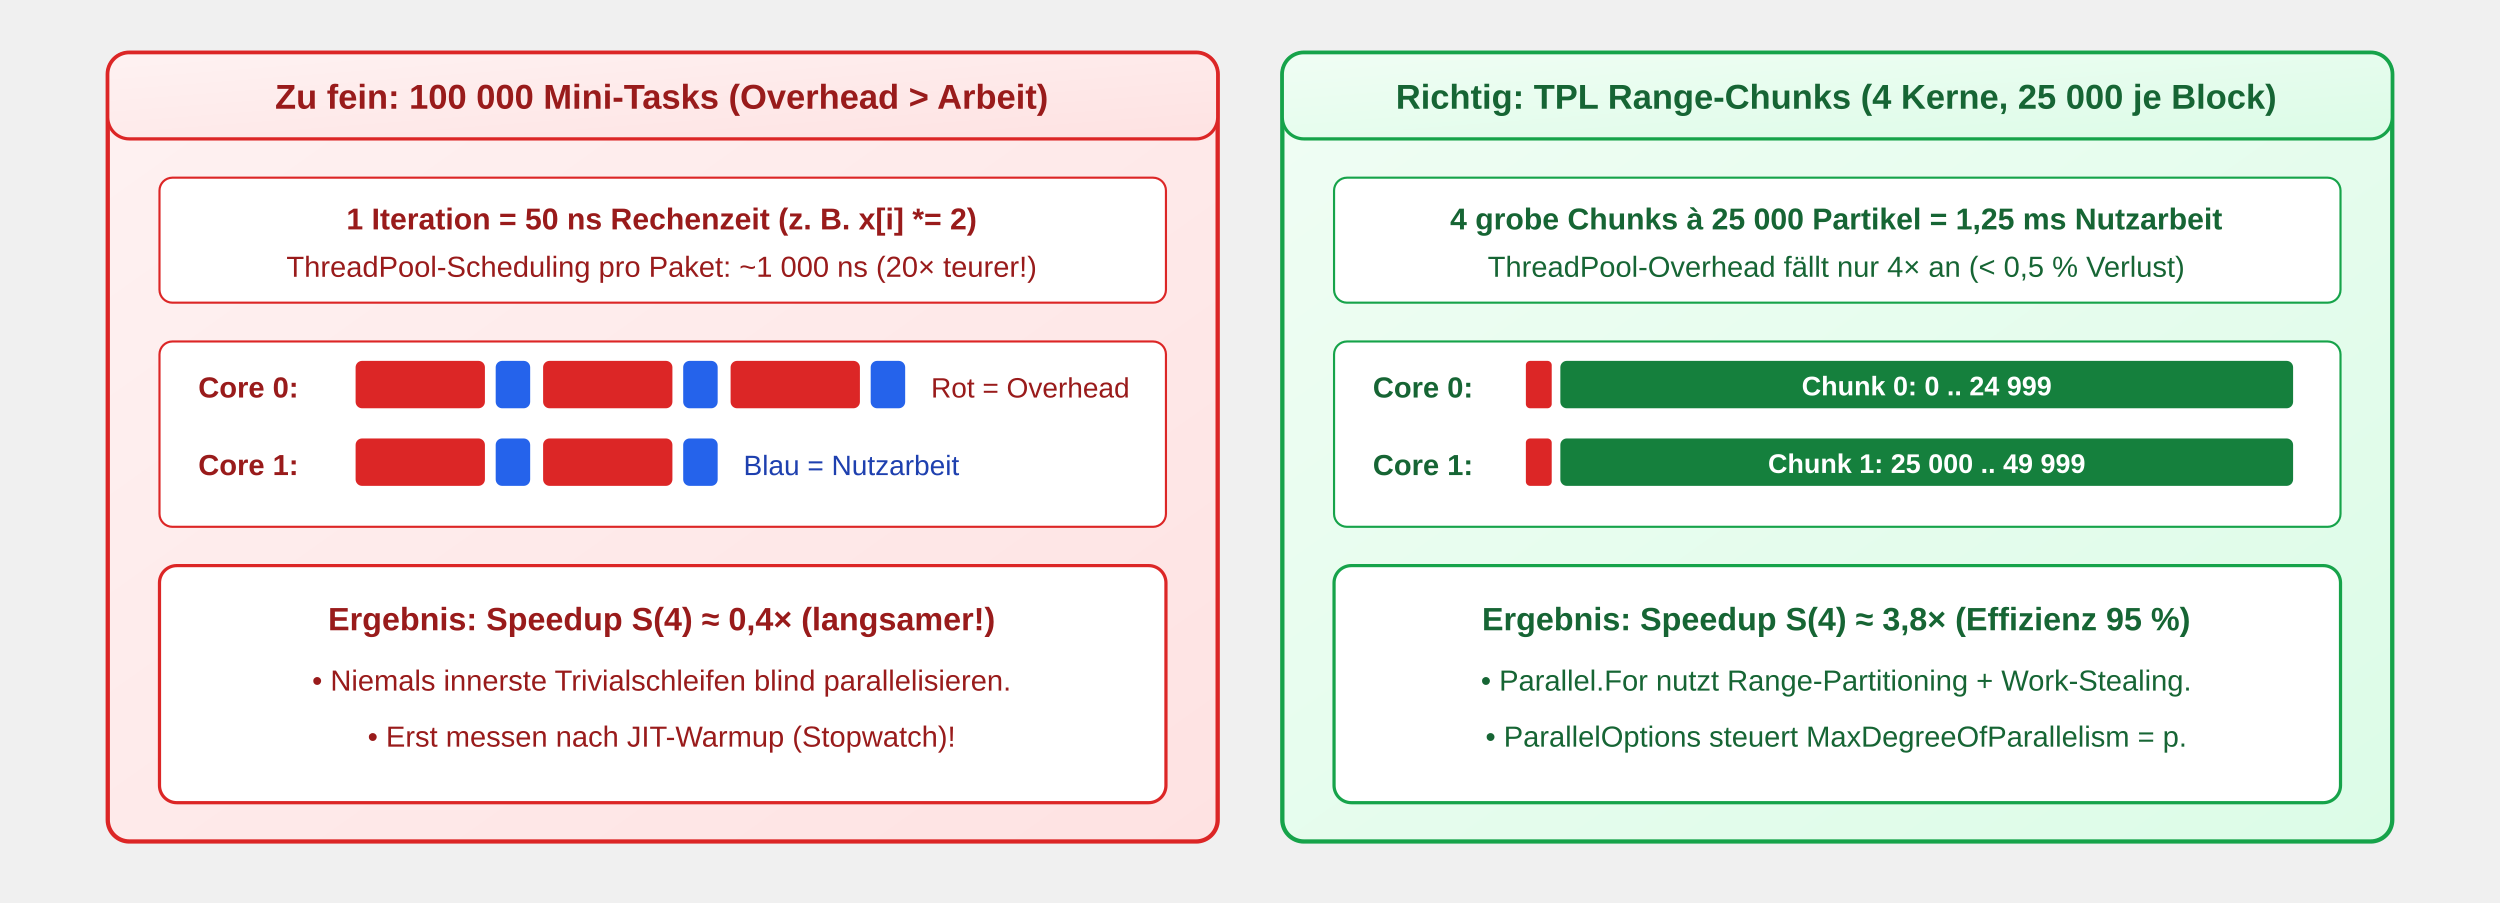
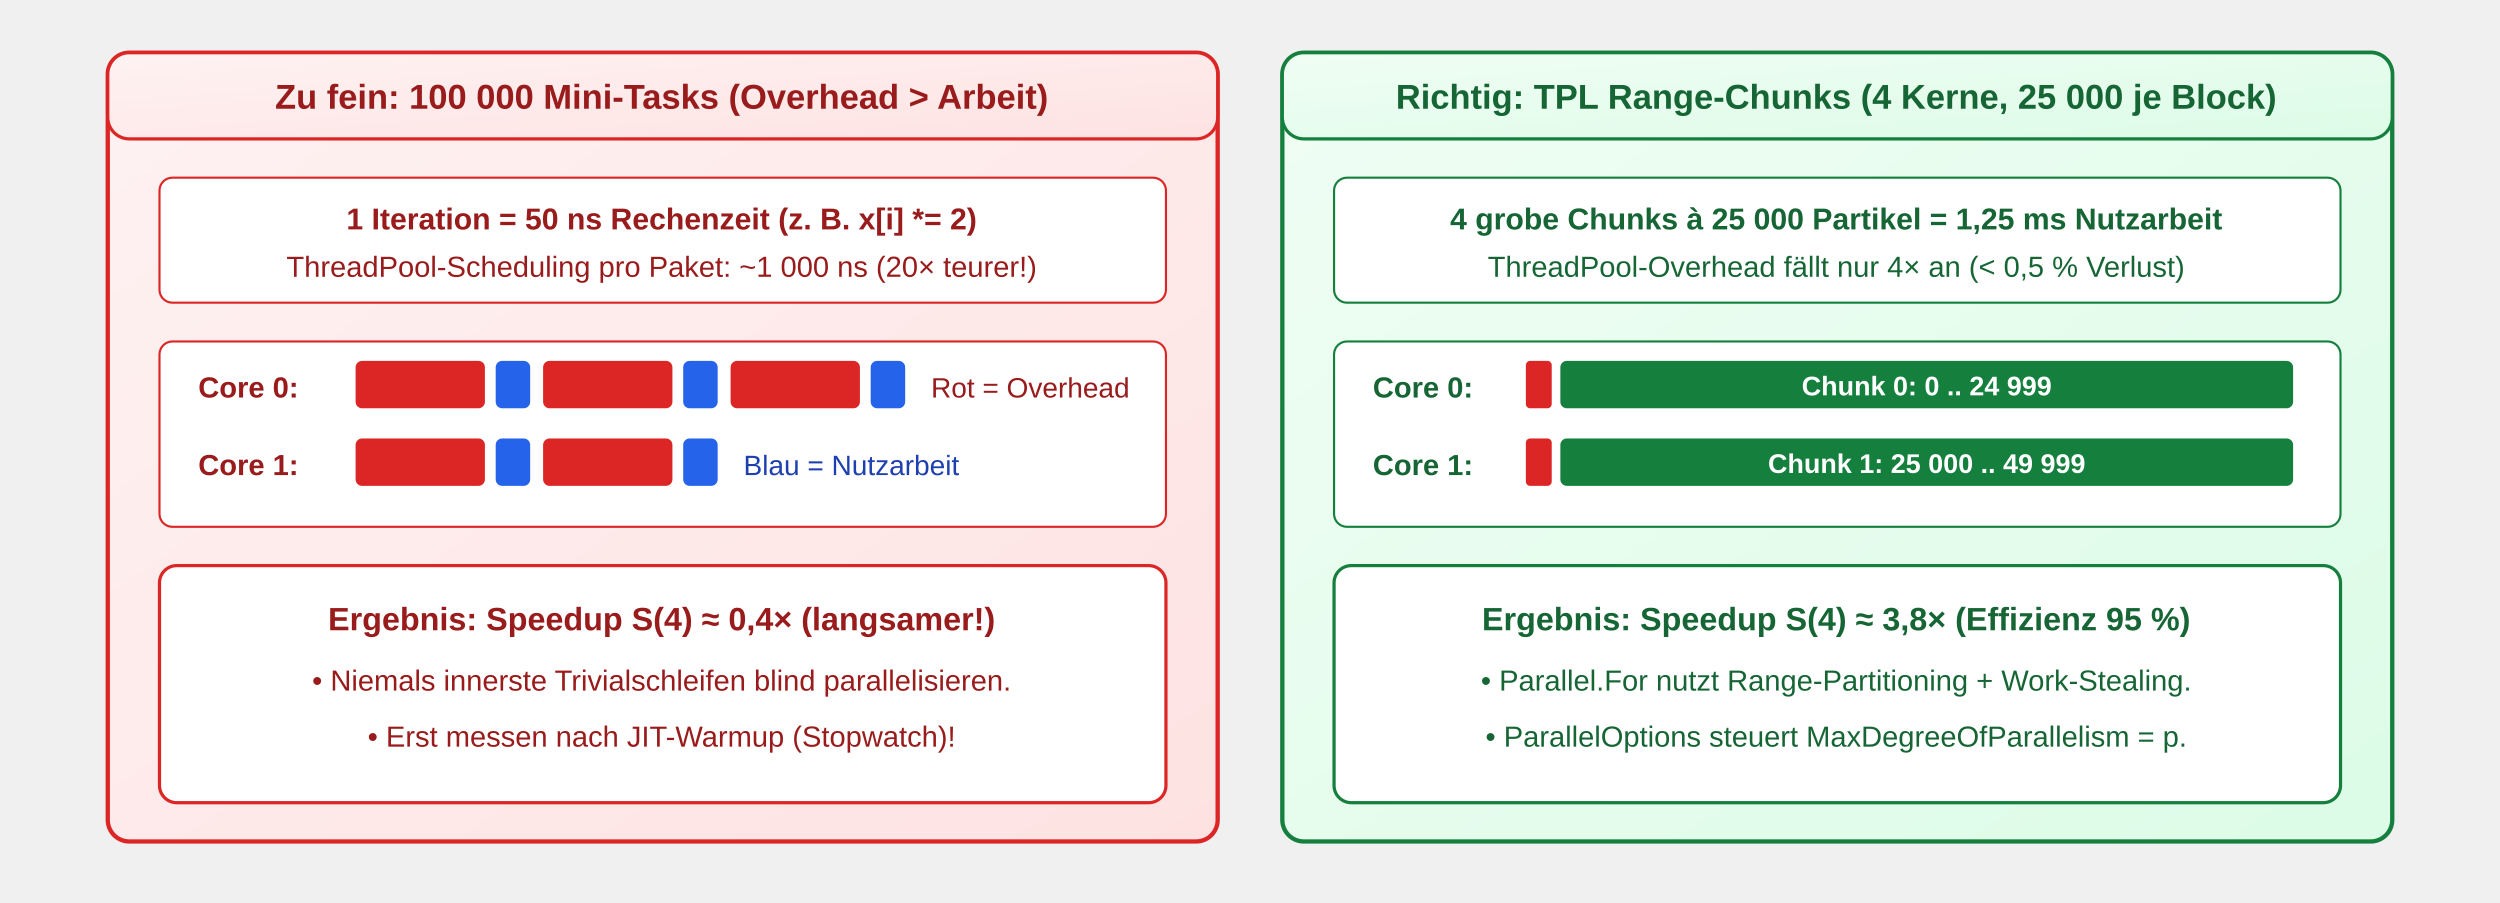
<svg xmlns="http://www.w3.org/2000/svg" viewBox="-40 0 1160 390" width="1080" height="390">
  <defs>
    <linearGradient id="grad-sem-primary" x1="0%" y1="0%" x2="100%" y2="100%">
      <stop offset="0%" stop-color="#eff6ff" />
      <stop offset="100%" stop-color="#dbeafe" />
    </linearGradient>
    <linearGradient id="grad-sem-success" x1="0%" y1="0%" x2="100%" y2="100%">
      <stop offset="0%" stop-color="#f0fdf4" />
      <stop offset="100%" stop-color="#dcfce7" />
    </linearGradient>
    <linearGradient id="grad-sem-danger" x1="0%" y1="0%" x2="100%" y2="100%">
      <stop offset="0%" stop-color="#fef2f2" />
      <stop offset="100%" stop-color="#fee2e2" />
    </linearGradient>
    <marker id="arrRedC" viewBox="0 0 10 10" refX="7" refY="5" markerWidth="6" markerHeight="6" orient="auto">
      <path class="sem-danger-fill" d="M 0 1.5 L 8 5 L 0 8.5 z" />
    </marker>
    <marker id="arrGreenC" viewBox="0 0 10 10" refX="7" refY="5" markerWidth="6" markerHeight="6" orient="auto">
      <path class="sem-success-fill" d="M 0 1.5 L 8 5 L 0 8.5 z" />
    </marker>
    <style>
      
/* @svg-palette:start */
      .sem-primary { fill: url(#grad-sem-primary); stroke: #2563eb; }
      .sem-primary-bg { fill: url(#grad-sem-primary); stroke: none; }
      .sem-primary-stroke { stroke: #2563eb; }
      .sem-primary-fill { fill: #2563eb; }
      .sem-primary-text { fill: #1e40af; }
-       .sem-success { fill: url(#grad-sem-success); stroke: #16a34a; }
+       .sem-success { fill: url(#grad-sem-success); stroke: #15803d; }
      .sem-success-bg { fill: url(#grad-sem-success); stroke: none; }
-       .sem-success-stroke { stroke: #16a34a; }
+       .sem-success-stroke { stroke: #15803d; }
      .sem-success-fill { fill: #15803d; }
      .sem-success-text { fill: #166534; }
      .sem-danger { fill: url(#grad-sem-danger); stroke: #dc2626; }
      .sem-danger-bg { fill: url(#grad-sem-danger); stroke: none; }
      .sem-danger-stroke { stroke: #dc2626; }
      .sem-danger-fill { fill: #dc2626; }
      .sem-danger-text { fill: #991b1b; }
      /* @svg-palette:end */
text { font-family: 'Segoe UI', Arial, Helvetica, sans-serif; }
      .code { font-family: 'Consolas', monospace; font-weight: bold; }
    </style>
  </defs>
  <rect x="-40" y="0" width="1160" height="390" fill="none" />
  <rect class="sem-danger" x="10" y="10" width="515" height="366" rx="10" stroke-width="2" />
  <rect class="sem-danger" x="10" y="10" width="515" height="40" rx="10" stroke-width="1.5" />
  <text class="sem-danger-text" x="267" y="36" font-size="16" font-weight="bold" text-anchor="middle">Zu fein: 100 000 Mini-Tasks (Overhead &gt; Arbeit)</text>
  <rect class="sem-danger-stroke" x="34" y="68" width="467" height="58" rx="6" fill="#FFFFFF" />
  <text class="sem-danger-text" x="267" y="92" font-size="14" font-weight="bold" text-anchor="middle">1 Iteration = 50 ns Rechenzeit (z. B. x[i] *= 2)</text>
  <text class="sem-danger-text" x="267" y="114" font-size="13.5" text-anchor="middle">ThreadPool-Scheduling pro Paket: ~1 000 ns (20× teurer!)</text>
  <rect class="sem-danger-stroke" x="34" y="144" width="467" height="86" rx="6" fill="#FFFFFF" />
  <text class="sem-danger-text" x="52" y="170" font-size="13.5" font-weight="bold">Core 0:</text>
  <rect class="sem-danger-fill" x="125" y="153" width="60" height="22" rx="3" />
  <rect class="sem-primary-fill" x="190" y="153" width="16" height="22" rx="3" />
  <rect class="sem-danger-fill" x="212" y="153" width="60" height="22" rx="3" />
  <rect class="sem-primary-fill" x="277" y="153" width="16" height="22" rx="3" />
  <rect class="sem-danger-fill" x="299" y="153" width="60" height="22" rx="3" />
  <rect class="sem-primary-fill" x="364" y="153" width="16" height="22" rx="3" />
  <text class="sem-danger-text" x="392" y="170" font-size="13">Rot = Overhead</text>
  <text class="sem-danger-text" x="52" y="206" font-size="13.5" font-weight="bold">Core 1:</text>
  <rect class="sem-danger-fill" x="125" y="189" width="60" height="22" rx="3" />
  <rect class="sem-primary-fill" x="190" y="189" width="16" height="22" rx="3" />
  <rect class="sem-danger-fill" x="212" y="189" width="60" height="22" rx="3" />
  <rect class="sem-primary-fill" x="277" y="189" width="16" height="22" rx="3" />
  <text class="sem-primary-text" x="305" y="206" font-size="13">Blau = Nutzarbeit</text>
  <rect class="sem-danger-stroke" x="34" y="248" width="467" height="110" rx="8" fill="#FFFFFF" stroke-width="1.5" />
  <text class="sem-danger-text" x="267" y="278" font-size="15" font-weight="bold" text-anchor="middle">Ergebnis: Speedup S(4) ≈ 0,4× (langsamer!)</text>
  <text class="sem-danger-text" x="267" y="306" font-size="13.5" text-anchor="middle">• Niemals innerste Trivialschleifen blind parallelisieren.</text>
  <text class="sem-danger-text" x="267" y="332" font-size="13.5" text-anchor="middle">• Erst messen nach JIT-Warmup (Stopwatch)!</text>
  <rect class="sem-success" x="555" y="10" width="515" height="366" rx="10" stroke-width="2" />
  <rect class="sem-success" x="555" y="10" width="515" height="40" rx="10" stroke-width="1.5" />
  <text class="sem-success-text" x="812" y="36" font-size="16" font-weight="bold" text-anchor="middle">Richtig: TPL Range-Chunks (4 Kerne, 25 000 je Block)</text>
  <rect class="sem-success-stroke" x="579" y="68" width="467" height="58" rx="6" fill="#FFFFFF" />
  <text class="sem-success-text" x="812" y="92" font-size="14" font-weight="bold" text-anchor="middle">4 grobe Chunks à 25 000 Partikel = 1,25 ms Nutzarbeit</text>
  <text class="sem-success-text" x="812" y="114" font-size="13.5" text-anchor="middle">ThreadPool-Overhead fällt nur 4× an (&lt; 0,5 % Verlust)</text>
  <rect class="sem-success-stroke" x="579" y="144" width="467" height="86" rx="6" fill="#FFFFFF" />
  <text class="sem-success-text" x="597" y="170" font-size="13.5" font-weight="bold">Core 0:</text>
  <rect class="sem-danger-fill" x="668" y="153" width="12" height="22" rx="2" />
  <rect class="sem-success-fill" x="684" y="153" width="340" height="22" rx="3" />
  <text x="854" y="169" font-size="12.5" font-weight="bold" fill="#FFFFFF" text-anchor="middle">Chunk 0: 0 .. 24 999</text>
  <text class="sem-success-text" x="597" y="206" font-size="13.5" font-weight="bold">Core 1:</text>
  <rect class="sem-danger-fill" x="668" y="189" width="12" height="22" rx="2" />
  <rect class="sem-success-fill" x="684" y="189" width="340" height="22" rx="3" />
  <text x="854" y="205" font-size="12.5" font-weight="bold" fill="#FFFFFF" text-anchor="middle">Chunk 1: 25 000 .. 49 999</text>
  <rect class="sem-success-stroke" x="579" y="248" width="467" height="110" rx="8" fill="#FFFFFF" stroke-width="1.5" />
  <text class="sem-success-text" x="812" y="278" font-size="15" font-weight="bold" text-anchor="middle">Ergebnis: Speedup S(4) ≈ 3,8× (Effizienz 95 %)</text>
  <text class="sem-success-text" x="812" y="306" font-size="13.5" text-anchor="middle">• Parallel.For nutzt Range-Partitioning + Work-Stealing.</text>
  <text class="sem-success-text" x="812" y="332" font-size="13.5" text-anchor="middle">• ParallelOptions steuert MaxDegreeOfParallelism = p.</text>
</svg>
